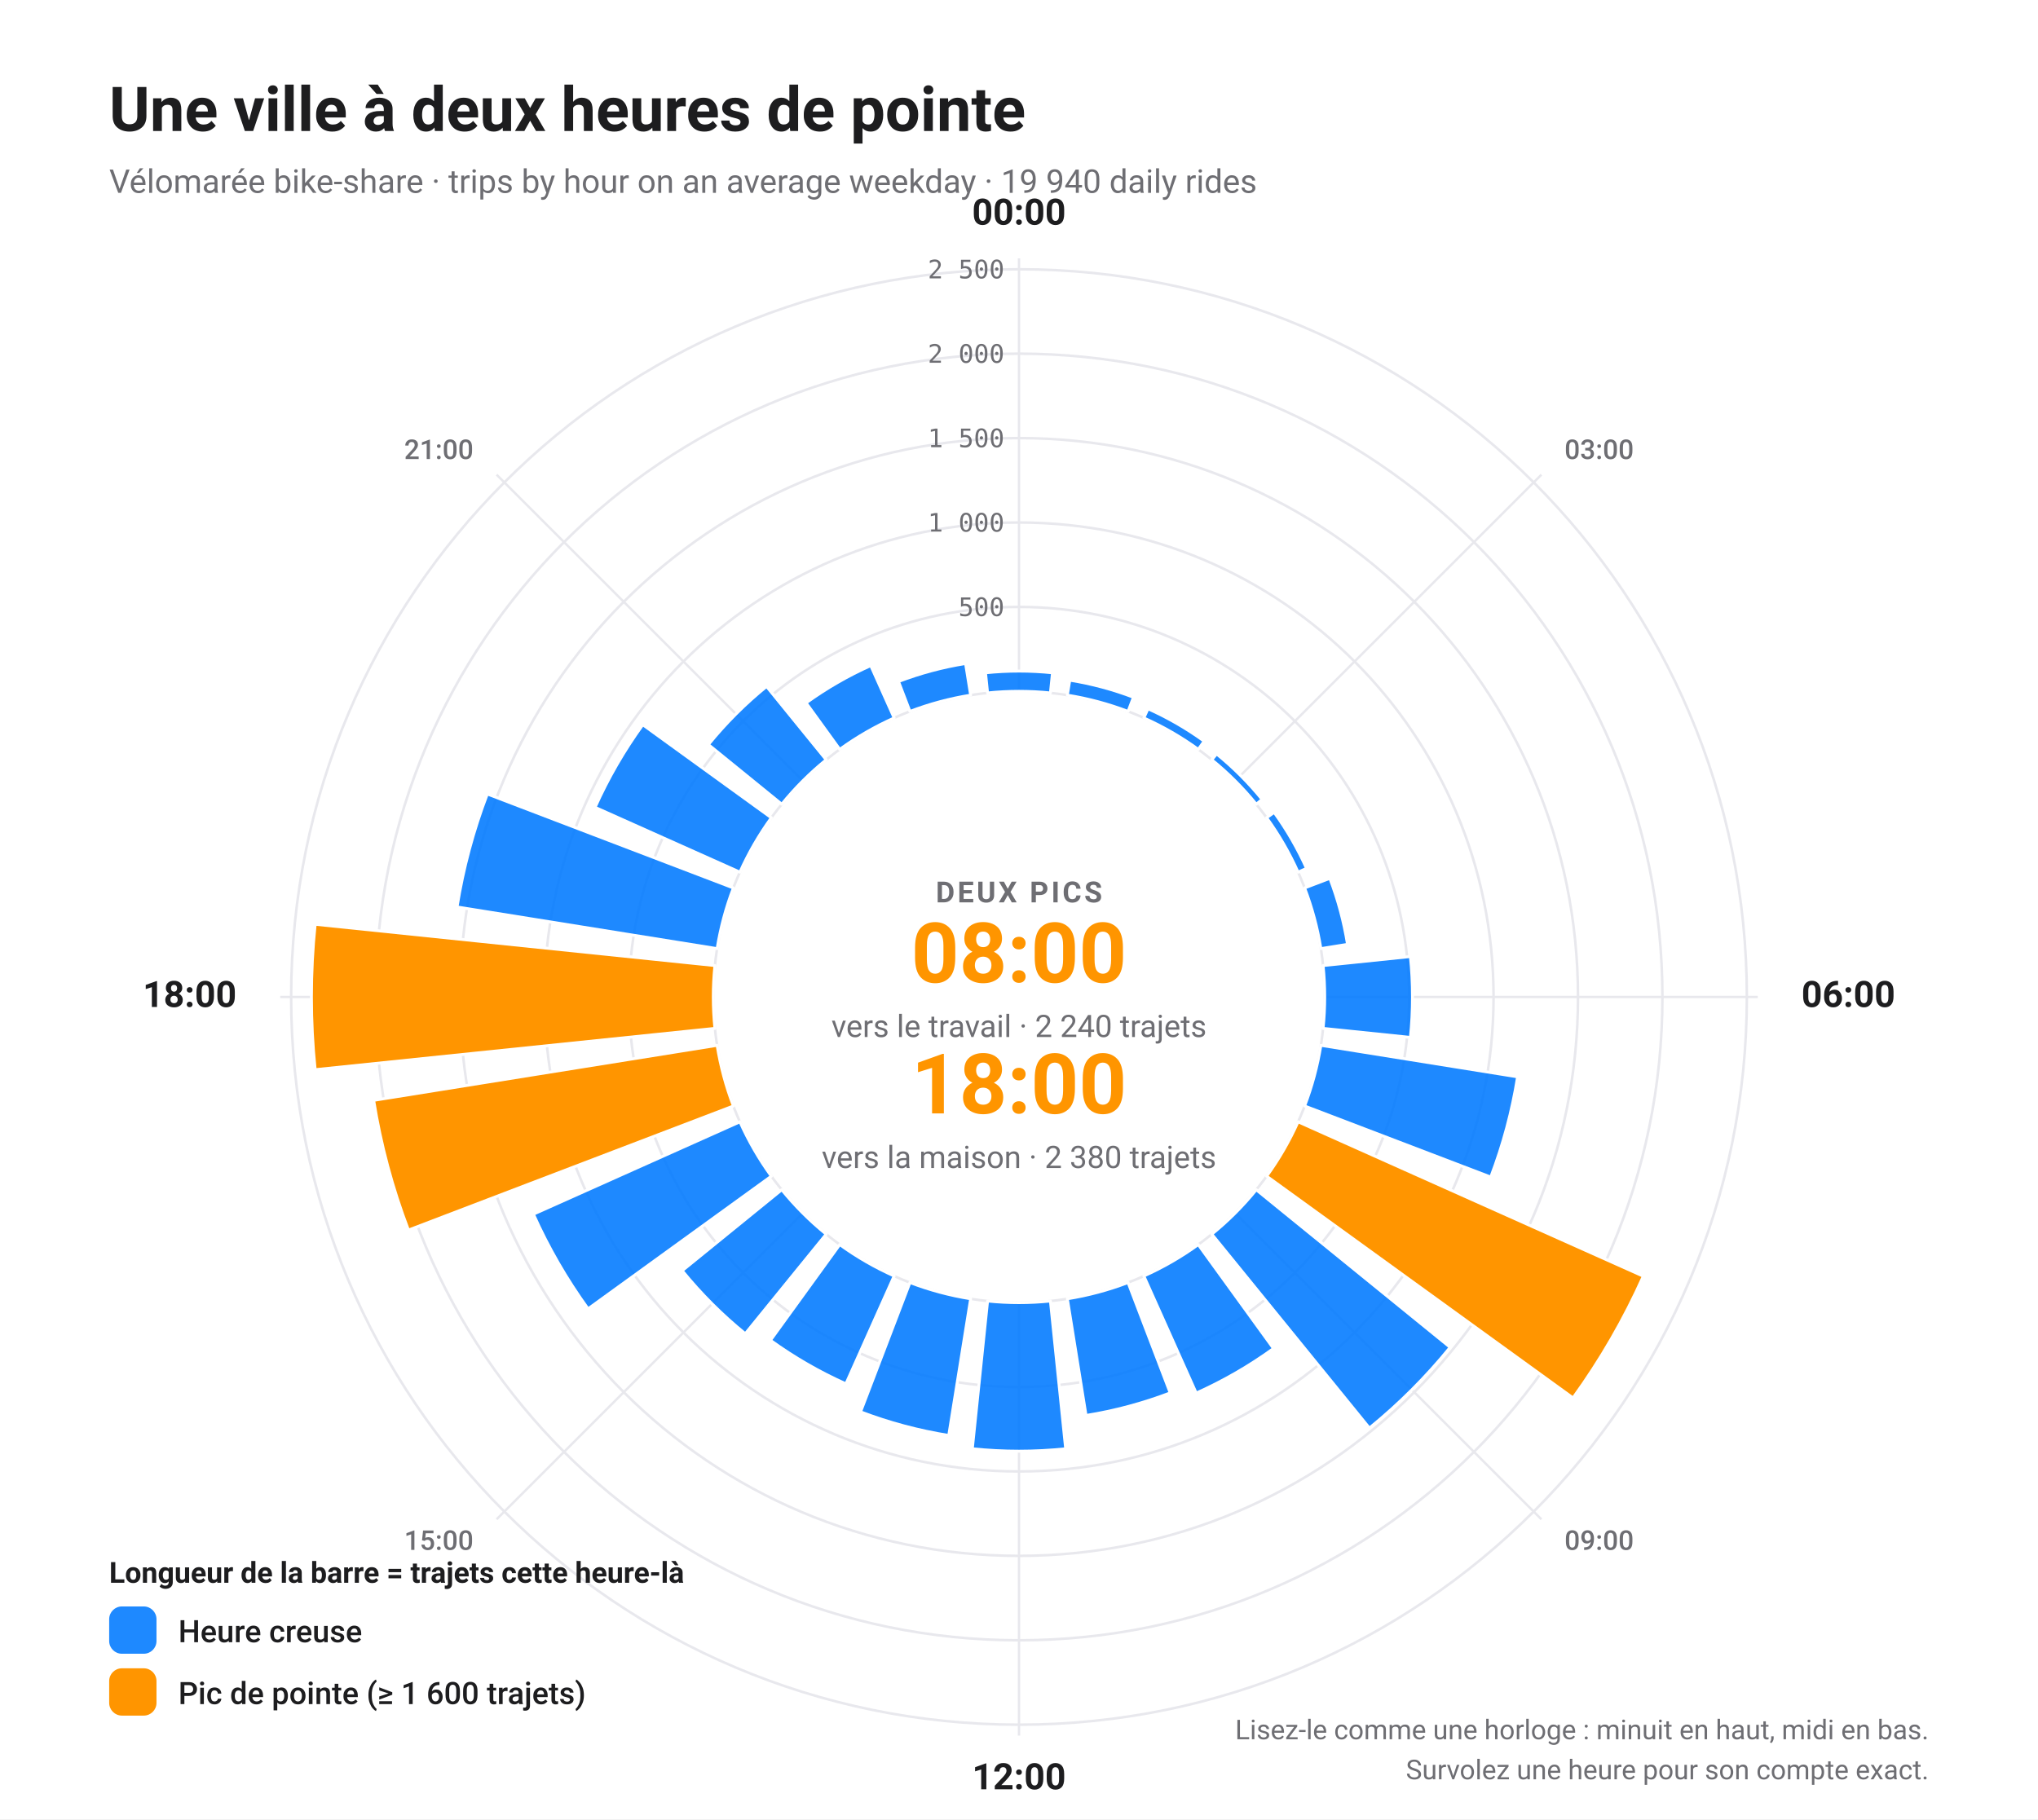
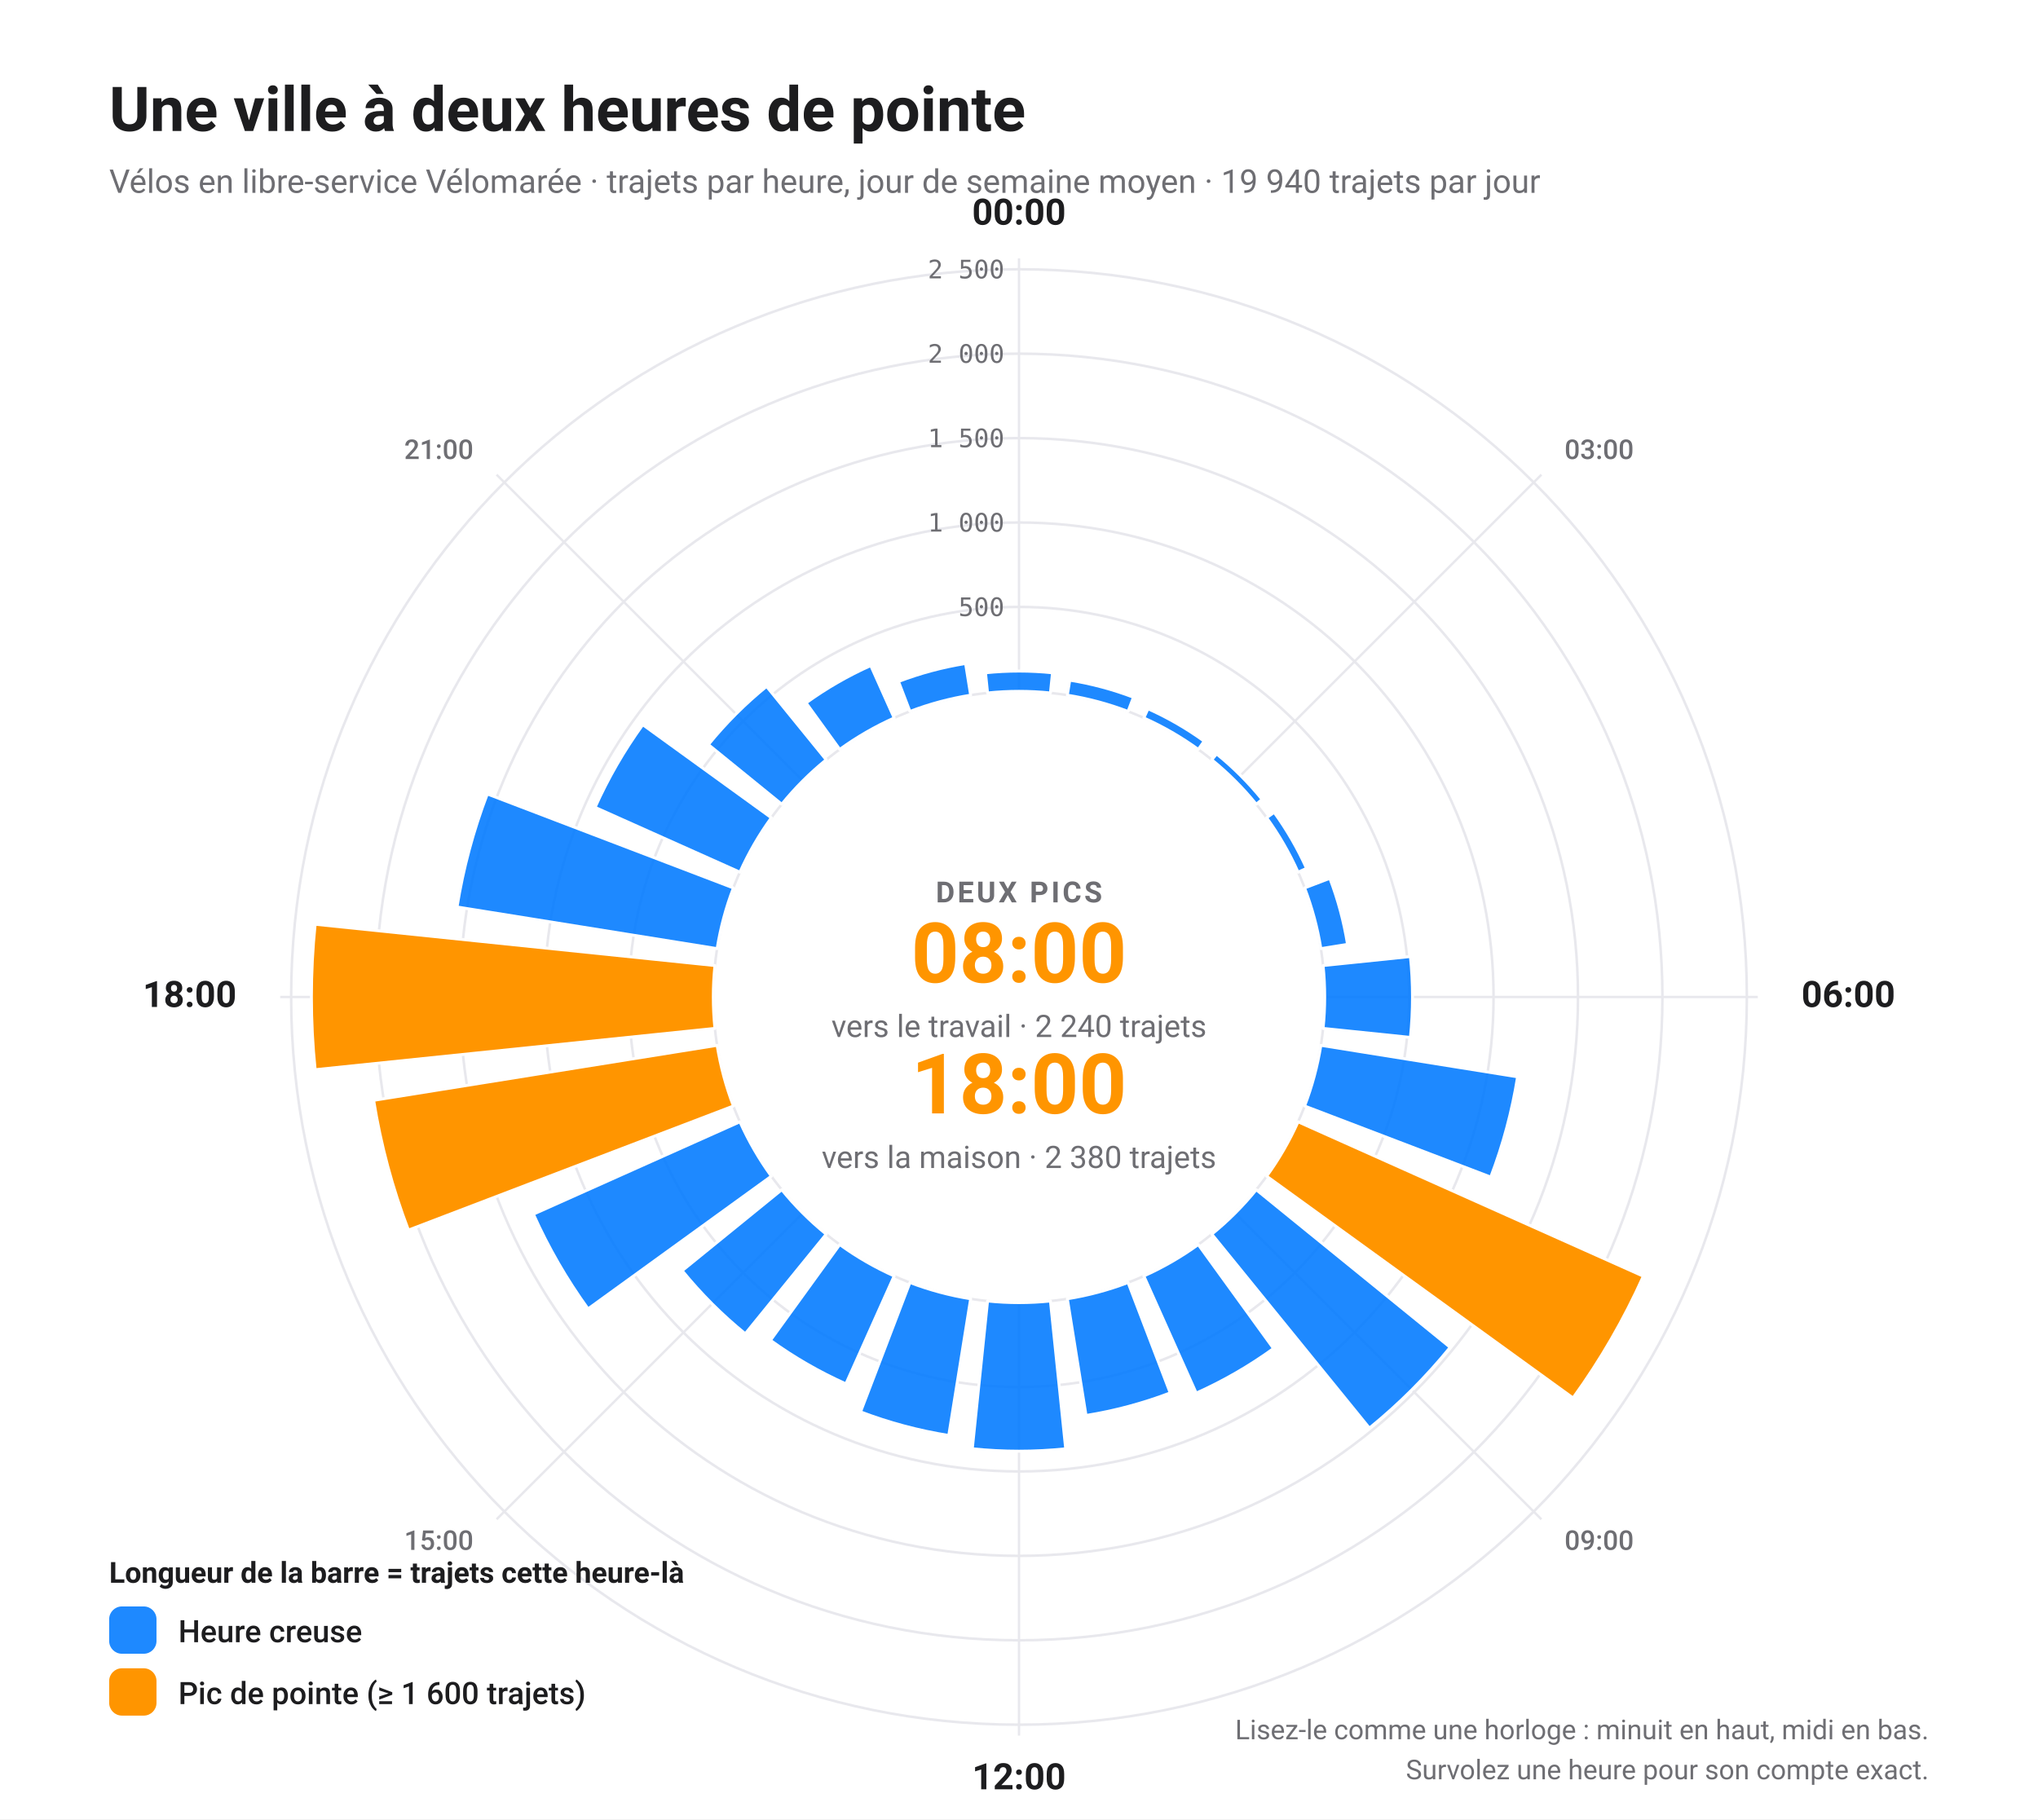
<svg xmlns="http://www.w3.org/2000/svg" width="1120" height="1000" viewBox="0 0 1120 1000" font-family="Roboto, system-ui, sans-serif" role="img" aria-labelledby="rb-title rb-desc">
  <style>.bar { transition: opacity.18s ease, transform.18s ease; transform-box: fill-box; transform-origin: center; }
svg:hover.bar, svg:focus-within.bar { opacity:.28; }
svg.bar:hover, svg.bar:focus { opacity: 1; }
.bar:focus { outline: 3px solid #0A4DA0; outline-offset: 2px; }
@media (prefers-reduced-motion: reduce) {.bar { transition: none; }.grow { animation: none !important; } }</style>
  <rect width="1120" height="1000" fill="#FFFFFF" />
  <text x="60" y="72" font-size="34" font-weight="700" fill="#1D1D1F">Une ville à deux heures de pointe</text>
-   <text x="60" y="106" font-size="18" fill="#6E6E73">Vélomarée bike-share · trips by hour on an average weekday · 19 940 daily rides</text>
+   <text x="60" y="106" font-size="18" fill="#6E6E73">Vélos en libre-service Vélomarée · trajets par heure, jour de semaine moyen · 19 940 trajets par jour</text>
  <g>
    <circle cx="560.0" cy="548.0" r="168.00" fill="none" stroke="#E8E8ED" stroke-width="1.4" />
    <circle cx="560.0" cy="548.0" r="214.40" fill="none" stroke="#E8E8ED" stroke-width="1.4" />
    <text x="552.0" y="338.6" font-size="14" font-family="Roboto Mono, monospace" fill="#6E6E73" text-anchor="end">500</text>
    <circle cx="560.0" cy="548.0" r="260.80" fill="none" stroke="#E8E8ED" stroke-width="1.4" />
    <text x="552.0" y="292.2" font-size="14" font-family="Roboto Mono, monospace" fill="#6E6E73" text-anchor="end">1 000</text>
    <circle cx="560.0" cy="548.0" r="307.20" fill="none" stroke="#E8E8ED" stroke-width="1.4" />
    <text x="552.0" y="245.8" font-size="14" font-family="Roboto Mono, monospace" fill="#6E6E73" text-anchor="end">1 500</text>
    <circle cx="560.0" cy="548.0" r="353.60" fill="none" stroke="#E8E8ED" stroke-width="1.4" />
    <text x="552.0" y="199.4" font-size="14" font-family="Roboto Mono, monospace" fill="#6E6E73" text-anchor="end">2 000</text>
    <circle cx="560.0" cy="548.0" r="400.00" fill="none" stroke="#E8E8ED" stroke-width="1.4" />
    <text x="552.0" y="153.0" font-size="14" font-family="Roboto Mono, monospace" fill="#6E6E73" text-anchor="end">2 500</text>
  </g>
  <g>
    <line x1="560.00" y1="380.00" x2="560.00" y2="142.00" stroke="#E8E8ED" stroke-width="1.3" />
    <line x1="678.79" y1="429.21" x2="847.09" y2="260.91" stroke="#E8E8ED" stroke-width="1.3" />
    <line x1="728.00" y1="548.00" x2="966.00" y2="548.00" stroke="#E8E8ED" stroke-width="1.3" />
    <line x1="678.79" y1="666.79" x2="847.09" y2="835.09" stroke="#E8E8ED" stroke-width="1.3" />
    <line x1="560.00" y1="716.00" x2="560.00" y2="954.00" stroke="#E8E8ED" stroke-width="1.3" />
    <line x1="441.21" y1="666.79" x2="272.91" y2="835.09" stroke="#E8E8ED" stroke-width="1.3" />
    <line x1="392.00" y1="548.00" x2="154.00" y2="548.00" stroke="#E8E8ED" stroke-width="1.3" />
    <line x1="441.21" y1="429.21" x2="272.91" y2="260.91" stroke="#E8E8ED" stroke-width="1.3" />
  </g>
  <text x="560.0" y="118.0" font-size="20" font-weight="700" fill="#1D1D1F" text-anchor="middle" dominant-baseline="middle">00:00</text>
  <text x="859.8" y="248.2" font-size="15" font-weight="500" fill="#6E6E73" text-anchor="start" dominant-baseline="middle">03:00</text>
  <text x="990.0" y="548.0" font-size="20" font-weight="700" fill="#1D1D1F" text-anchor="start" dominant-baseline="middle">06:00</text>
  <text x="859.8" y="847.8" font-size="15" font-weight="500" fill="#6E6E73" text-anchor="start" dominant-baseline="middle">09:00</text>
  <text x="560.0" y="978.0" font-size="20" font-weight="700" fill="#1D1D1F" text-anchor="middle" dominant-baseline="middle">12:00</text>
  <text x="260.2" y="847.8" font-size="15" font-weight="500" fill="#6E6E73" text-anchor="end" dominant-baseline="middle">15:00</text>
  <text x="130.0" y="548.0" font-size="20" font-weight="700" fill="#1D1D1F" text-anchor="end" dominant-baseline="middle">18:00</text>
  <text x="260.2" y="248.2" font-size="15" font-weight="500" fill="#6E6E73" text-anchor="end" dominant-baseline="middle">21:00</text>
  <g class="grow">
    <path class="bar" tabindex="0" role="listitem" d="M 541.59 369.81 A 179.14 179.14 0 0 1 578.41 369.81 L 577.27 380.89 A 168.00 168.00 0 0 0 542.73 380.89 Z" fill="#007AFF" fill-opacity="0.88" stroke="#FFFFFF" stroke-width="1.6" stroke-linejoin="round">
      <animateTransform attributeName="transform" type="scale" additive="sum" values="1;1;0.02;1" keyTimes="0;0.001;0.002;1" dur="0.9s" begin="0s" fill="freeze" calcMode="spline" keySplines="0 0 1 1;0 0 1 1;0.22 1 0.36 1" />
    </path>
    <path class="bar" tabindex="0" role="listitem" d="M 587.89 373.87 A 176.35 176.35 0 0 1 622.91 383.25 L 619.93 391.05 A 168.00 168.00 0 0 0 586.57 382.11 Z" fill="#007AFF" fill-opacity="0.88" stroke="#FFFFFF" stroke-width="1.6" stroke-linejoin="round">
      <animateTransform attributeName="transform" type="scale" additive="sum" values="1;1;0.02;1" keyTimes="0;0.001;0.002;1" dur="0.9s" begin="0s" fill="freeze" calcMode="spline" keySplines="0 0 1 1;0 0 1 1;0.22 1 0.36 1" />
    </path>
    <path class="bar" tabindex="0" role="listitem" d="M 630.87 389.56 A 173.57 173.57 0 0 1 661.78 407.40 L 658.51 411.91 A 168.00 168.00 0 0 0 628.60 394.64 Z" fill="#007AFF" fill-opacity="0.88" stroke="#FFFFFF" stroke-width="1.6" stroke-linejoin="round">
      <animateTransform attributeName="transform" type="scale" additive="sum" values="1;1;0.02;1" keyTimes="0;0.001;0.002;1" dur="0.9s" begin="0s" fill="freeze" calcMode="spline" keySplines="0 0 1 1;0 0 1 1;0.22 1 0.36 1" />
    </path>
    <path class="bar" tabindex="0" role="listitem" d="M 668.59 414.38 A 172.18 172.18 0 0 1 693.62 439.41 L 690.38 442.05 A 168.00 168.00 0 0 0 665.95 417.62 Z" fill="#007AFF" fill-opacity="0.88" stroke="#FFFFFF" stroke-width="1.6" stroke-linejoin="round">
      <animateTransform attributeName="transform" type="scale" additive="sum" values="1;1;0.02;1" keyTimes="0;0.001;0.002;1" dur="0.9s" begin="0s" fill="freeze" calcMode="spline" keySplines="0 0 1 1;0 0 1 1;0.22 1 0.36 1" />
    </path>
    <path class="bar" tabindex="0" role="listitem" d="M 700.22 446.50 A 173.10 173.10 0 0 1 718.02 477.32 L 713.36 479.40 A 168.00 168.00 0 0 0 696.09 449.49 Z" fill="#007AFF" fill-opacity="0.88" stroke="#FFFFFF" stroke-width="1.6" stroke-linejoin="round">
      <animateTransform attributeName="transform" type="scale" additive="sum" values="1;1;0.02;1" keyTimes="0;0.001;0.002;1" dur="0.9s" begin="0s" fill="freeze" calcMode="spline" keySplines="0 0 1 1;0 0 1 1;0.22 1 0.36 1" />
    </path>
    <path class="bar" tabindex="0" role="listitem" d="M 730.82 482.77 A 182.85 182.85 0 0 1 740.55 519.08 L 725.89 521.43 A 168.00 168.00 0 0 0 716.95 488.07 Z" fill="#007AFF" fill-opacity="0.88" stroke="#FFFFFF" stroke-width="1.6" stroke-linejoin="round">
      <animateTransform attributeName="transform" type="scale" additive="sum" values="1;1;0.02;1" keyTimes="0;0.001;0.002;1" dur="0.9s" begin="0s" fill="freeze" calcMode="spline" keySplines="0 0 1 1;0 0 1 1;0.22 1 0.36 1" />
    </path>
    <path class="bar" tabindex="0" role="listitem" d="M 775.11 525.77 A 216.26 216.26 0 0 1 775.11 570.23 L 727.11 565.27 A 168.00 168.00 0 0 0 727.11 530.73 Z" fill="#007AFF" fill-opacity="0.88" stroke="#FFFFFF" stroke-width="1.6" stroke-linejoin="round">
      <animateTransform attributeName="transform" type="scale" additive="sum" values="1;1;0.02;1" keyTimes="0;0.001;0.002;1" dur="0.9s" begin="0s" fill="freeze" calcMode="spline" keySplines="0 0 1 1;0 0 1 1;0.22 1 0.36 1" />
    </path>
    <path class="bar" tabindex="0" role="listitem" d="M 834.01 591.89 A 277.50 277.50 0 0 1 819.25 647.00 L 716.95 607.93 A 168.00 168.00 0 0 0 725.89 574.57 Z" fill="#007AFF" fill-opacity="0.88" stroke="#FFFFFF" stroke-width="1.6" stroke-linejoin="round">
      <animateTransform attributeName="transform" type="scale" additive="sum" values="1;1;0.02;1" keyTimes="0;0.001;0.002;1" dur="0.9s" begin="0s" fill="freeze" calcMode="spline" keySplines="0 0 1 1;0 0 1 1;0.22 1 0.36 1" />
    </path>
    <path class="bar" tabindex="0" role="listitem" d="M 903.11 701.48 A 375.87 375.87 0 0 1 864.47 768.40 L 696.09 646.51 A 168.00 168.00 0 0 0 713.36 616.60 Z" fill="#FF9500" fill-opacity="1.0" stroke="#FFFFFF" stroke-width="1.6" stroke-linejoin="round">
      <animateTransform attributeName="transform" type="scale" additive="sum" values="1;1;0.02;1" keyTimes="0;0.001;0.002;1" dur="0.9s" begin="0s" fill="freeze" calcMode="spline" keySplines="0 0 1 1;0 0 1 1;0.22 1 0.36 1" />
    </path>
    <path class="bar" tabindex="0" role="listitem" d="M 796.96 740.57 A 305.34 305.34 0 0 1 752.57 784.96 L 665.95 678.38 A 168.00 168.00 0 0 0 690.38 653.95 Z" fill="#007AFF" fill-opacity="0.88" stroke="#FFFFFF" stroke-width="1.6" stroke-linejoin="round">
      <animateTransform attributeName="transform" type="scale" additive="sum" values="1;1;0.02;1" keyTimes="0;0.001;0.002;1" dur="0.9s" begin="0s" fill="freeze" calcMode="spline" keySplines="0 0 1 1;0 0 1 1;0.22 1 0.36 1" />
    </path>
    <path class="bar" tabindex="0" role="listitem" d="M 699.87 741.22 A 238.53 238.53 0 0 1 657.40 765.74 L 628.60 701.36 A 168.00 168.00 0 0 0 658.51 684.09 Z" fill="#007AFF" fill-opacity="0.88" stroke="#FFFFFF" stroke-width="1.6" stroke-linejoin="round">
      <animateTransform attributeName="transform" type="scale" additive="sum" values="1;1;0.02;1" keyTimes="0;0.001;0.002;1" dur="0.9s" begin="0s" fill="freeze" calcMode="spline" keySplines="0 0 1 1;0 0 1 1;0.22 1 0.36 1" />
    </path>
    <path class="bar" tabindex="0" role="listitem" d="M 643.11 765.63 A 232.96 232.96 0 0 1 596.84 778.03 L 586.57 713.89 A 168.00 168.00 0 0 0 619.93 704.95 Z" fill="#007AFF" fill-opacity="0.88" stroke="#FFFFFF" stroke-width="1.6" stroke-linejoin="round">
      <animateTransform attributeName="transform" type="scale" additive="sum" values="1;1;0.02;1" keyTimes="0;0.001;0.002;1" dur="0.9s" begin="0s" fill="freeze" calcMode="spline" keySplines="0 0 1 1;0 0 1 1;0.22 1 0.36 1" />
    </path>
    <path class="bar" tabindex="0" role="listitem" d="M 585.66 796.34 A 249.66 249.66 0 0 1 534.34 796.34 L 542.73 715.11 A 168.00 168.00 0 0 0 577.27 715.11 Z" fill="#007AFF" fill-opacity="0.88" stroke="#FFFFFF" stroke-width="1.6" stroke-linejoin="round">
      <animateTransform attributeName="transform" type="scale" additive="sum" values="1;1;0.02;1" keyTimes="0;0.001;0.002;1" dur="0.9s" begin="0s" fill="freeze" calcMode="spline" keySplines="0 0 1 1;0 0 1 1;0.22 1 0.36 1" />
    </path>
    <path class="bar" tabindex="0" role="listitem" d="M 521.39 789.02 A 244.10 244.10 0 0 1 472.92 776.04 L 500.07 704.95 A 168.00 168.00 0 0 0 533.43 713.89 Z" fill="#007AFF" fill-opacity="0.88" stroke="#FFFFFF" stroke-width="1.6" stroke-linejoin="round">
      <animateTransform attributeName="transform" type="scale" additive="sum" values="1;1;0.02;1" keyTimes="0;0.001;0.002;1" dur="0.9s" begin="0s" fill="freeze" calcMode="spline" keySplines="0 0 1 1;0 0 1 1;0.22 1 0.36 1" />
    </path>
    <path class="bar" tabindex="0" role="listitem" d="M 464.88 760.65 A 232.96 232.96 0 0 1 423.40 736.71 L 461.49 684.09 A 168.00 168.00 0 0 0 491.40 701.36 Z" fill="#007AFF" fill-opacity="0.88" stroke="#FFFFFF" stroke-width="1.6" stroke-linejoin="round">
      <animateTransform attributeName="transform" type="scale" additive="sum" values="1;1;0.02;1" keyTimes="0;0.001;0.002;1" dur="0.9s" begin="0s" fill="freeze" calcMode="spline" keySplines="0 0 1 1;0 0 1 1;0.22 1 0.36 1" />
    </path>
    <path class="bar" tabindex="0" role="listitem" d="M 409.57 733.11 A 238.53 238.53 0 0 1 374.89 698.43 L 429.62 653.95 A 168.00 168.00 0 0 0 454.05 678.38 Z" fill="#007AFF" fill-opacity="0.88" stroke="#FFFFFF" stroke-width="1.6" stroke-linejoin="round">
      <animateTransform attributeName="transform" type="scale" additive="sum" values="1;1;0.02;1" keyTimes="0;0.001;0.002;1" dur="0.9s" begin="0s" fill="freeze" calcMode="spline" keySplines="0 0 1 1;0 0 1 1;0.22 1 0.36 1" />
    </path>
    <path class="bar" tabindex="0" role="listitem" d="M 323.18 719.43 A 292.35 292.35 0 0 1 293.13 667.38 L 406.64 616.60 A 168.00 168.00 0 0 0 423.91 646.51 Z" fill="#007AFF" fill-opacity="0.88" stroke="#FFFFFF" stroke-width="1.6" stroke-linejoin="round">
      <animateTransform attributeName="transform" type="scale" additive="sum" values="1;1;0.02;1" keyTimes="0;0.001;0.002;1" dur="0.9s" begin="0s" fill="freeze" calcMode="spline" keySplines="0 0 1 1;0 0 1 1;0.22 1 0.36 1" />
    </path>
    <path class="bar" tabindex="0" role="listitem" d="M 224.46 676.13 A 359.17 359.17 0 0 1 205.35 604.81 L 394.11 574.57 A 168.00 168.00 0 0 0 403.05 607.93 Z" fill="#FF9500" fill-opacity="1.0" stroke="#FFFFFF" stroke-width="1.6" stroke-linejoin="round">
      <animateTransform attributeName="transform" type="scale" additive="sum" values="1;1;0.02;1" keyTimes="0;0.001;0.002;1" dur="0.9s" begin="0s" fill="freeze" calcMode="spline" keySplines="0 0 1 1;0 0 1 1;0.22 1 0.36 1" />
    </path>
    <path class="bar" tabindex="0" role="listitem" d="M 173.20 587.97 A 388.86 388.86 0 0 1 173.20 508.03 L 392.89 530.73 A 168.00 168.00 0 0 0 392.89 565.27 Z" fill="#FF9500" fill-opacity="1.0" stroke="#FFFFFF" stroke-width="1.6" stroke-linejoin="round">
      <animateTransform attributeName="transform" type="scale" additive="sum" values="1;1;0.02;1" keyTimes="0;0.001;0.002;1" dur="0.9s" begin="0s" fill="freeze" calcMode="spline" keySplines="0 0 1 1;0 0 1 1;0.22 1 0.36 1" />
    </path>
    <path class="bar" tabindex="0" role="listitem" d="M 251.17 498.53 A 312.77 312.77 0 0 1 267.81 436.42 L 403.05 488.07 A 168.00 168.00 0 0 0 394.11 521.43 Z" fill="#007AFF" fill-opacity="0.88" stroke="#FFFFFF" stroke-width="1.6" stroke-linejoin="round">
      <animateTransform attributeName="transform" type="scale" additive="sum" values="1;1;0.02;1" keyTimes="0;0.001;0.002;1" dur="0.9s" begin="0s" fill="freeze" calcMode="spline" keySplines="0 0 1 1;0 0 1 1;0.22 1 0.36 1" />
    </path>
    <path class="bar" tabindex="0" role="listitem" d="M 327.02 443.78 A 255.23 255.23 0 0 1 353.25 398.34 L 423.91 449.49 A 168.00 168.00 0 0 0 406.64 479.40 Z" fill="#007AFF" fill-opacity="0.88" stroke="#FFFFFF" stroke-width="1.6" stroke-linejoin="round">
      <animateTransform attributeName="transform" type="scale" additive="sum" values="1;1;0.02;1" keyTimes="0;0.001;0.002;1" dur="0.9s" begin="0s" fill="freeze" calcMode="spline" keySplines="0 0 1 1;0 0 1 1;0.22 1 0.36 1" />
    </path>
    <path class="bar" tabindex="0" role="listitem" d="M 389.29 409.27 A 219.97 219.97 0 0 1 421.27 377.29 L 454.05 417.62 A 168.00 168.00 0 0 0 429.62 442.05 Z" fill="#007AFF" fill-opacity="0.88" stroke="#FFFFFF" stroke-width="1.6" stroke-linejoin="round">
      <animateTransform attributeName="transform" type="scale" additive="sum" values="1;1;0.02;1" keyTimes="0;0.001;0.002;1" dur="0.9s" begin="0s" fill="freeze" calcMode="spline" keySplines="0 0 1 1;0 0 1 1;0.22 1 0.36 1" />
    </path>
    <path class="bar" tabindex="0" role="listitem" d="M 442.99 386.35 A 199.55 199.55 0 0 1 478.52 365.84 L 491.40 394.64 A 168.00 168.00 0 0 0 461.49 411.91 Z" fill="#007AFF" fill-opacity="0.88" stroke="#FFFFFF" stroke-width="1.6" stroke-linejoin="round">
      <animateTransform attributeName="transform" type="scale" additive="sum" values="1;1;0.02;1" keyTimes="0;0.001;0.002;1" dur="0.9s" begin="0s" fill="freeze" calcMode="spline" keySplines="0 0 1 1;0 0 1 1;0.22 1 0.36 1" />
    </path>
    <path class="bar" tabindex="0" role="listitem" d="M 493.78 374.58 A 185.63 185.63 0 0 1 530.64 364.70 L 533.43 382.11 A 168.00 168.00 0 0 0 500.07 391.05 Z" fill="#007AFF" fill-opacity="0.88" stroke="#FFFFFF" stroke-width="1.6" stroke-linejoin="round">
      <animateTransform attributeName="transform" type="scale" additive="sum" values="1;1;0.02;1" keyTimes="0;0.001;0.002;1" dur="0.9s" begin="0s" fill="freeze" calcMode="spline" keySplines="0 0 1 1;0 0 1 1;0.22 1 0.36 1" />
    </path>
  </g>
  <text x="560" y="496" font-size="16" font-weight="600" fill="#6E6E73" text-anchor="middle" letter-spacing="1.5">DEUX PICS</text>
  <text x="560" y="540" font-size="46" font-weight="700" fill="#FF9500" text-anchor="middle">08:00</text>
  <text x="560" y="570" font-size="17" fill="#6E6E73" text-anchor="middle">vers le travail · 2 240 trajets</text>
  <text x="560" y="612" font-size="46" font-weight="700" fill="#FF9500" text-anchor="middle">18:00</text>
  <text x="560" y="642" font-size="17" fill="#6E6E73" text-anchor="middle">vers la maison · 2 380 trajets</text>
  <text x="60" y="870" font-size="16" font-weight="700" fill="#1D1D1F">Longueur de la barre = trajets cette heure-là</text>
  <rect x="60" y="883" width="26" height="26" rx="7" fill="#007AFF" fill-opacity="0.88" />
  <text x="98" y="898" font-size="17" font-weight="500" fill="#1D1D1F" dominant-baseline="middle">Heure creuse</text>
  <rect x="60" y="917" width="26" height="26" rx="7" fill="#FF9500" fill-opacity="1.0" />
  <text x="98" y="932" font-size="17" font-weight="500" fill="#1D1D1F" dominant-baseline="middle">Pic de pointe (≥ 1 600 trajets)</text>
  <text x="1060" y="956" font-size="15" fill="#6E6E73" text-anchor="end">Lisez-le comme une horloge : minuit en haut, midi en bas.</text>
  <text x="1060" y="978" font-size="15" fill="#6E6E73" text-anchor="end">Survolez une heure pour son compte exact.</text>
  <g data-fs-internal="" role="button" tabindex="0" aria-label="Toggle fullscreen" transform="translate(1072,14)" style="display:none;cursor:pointer">
    <rect x="0" y="0" width="34" height="34" rx="8" fill="#F2F3F5" />
    <path d="M6 13 V6 h7 M28 13 V6 h-7 M6 21 v7 h7 M28 21 v7 h-7" fill="none" stroke="#1D1D1F" stroke-width="2" stroke-linecap="round" />
  </g>
</svg>
